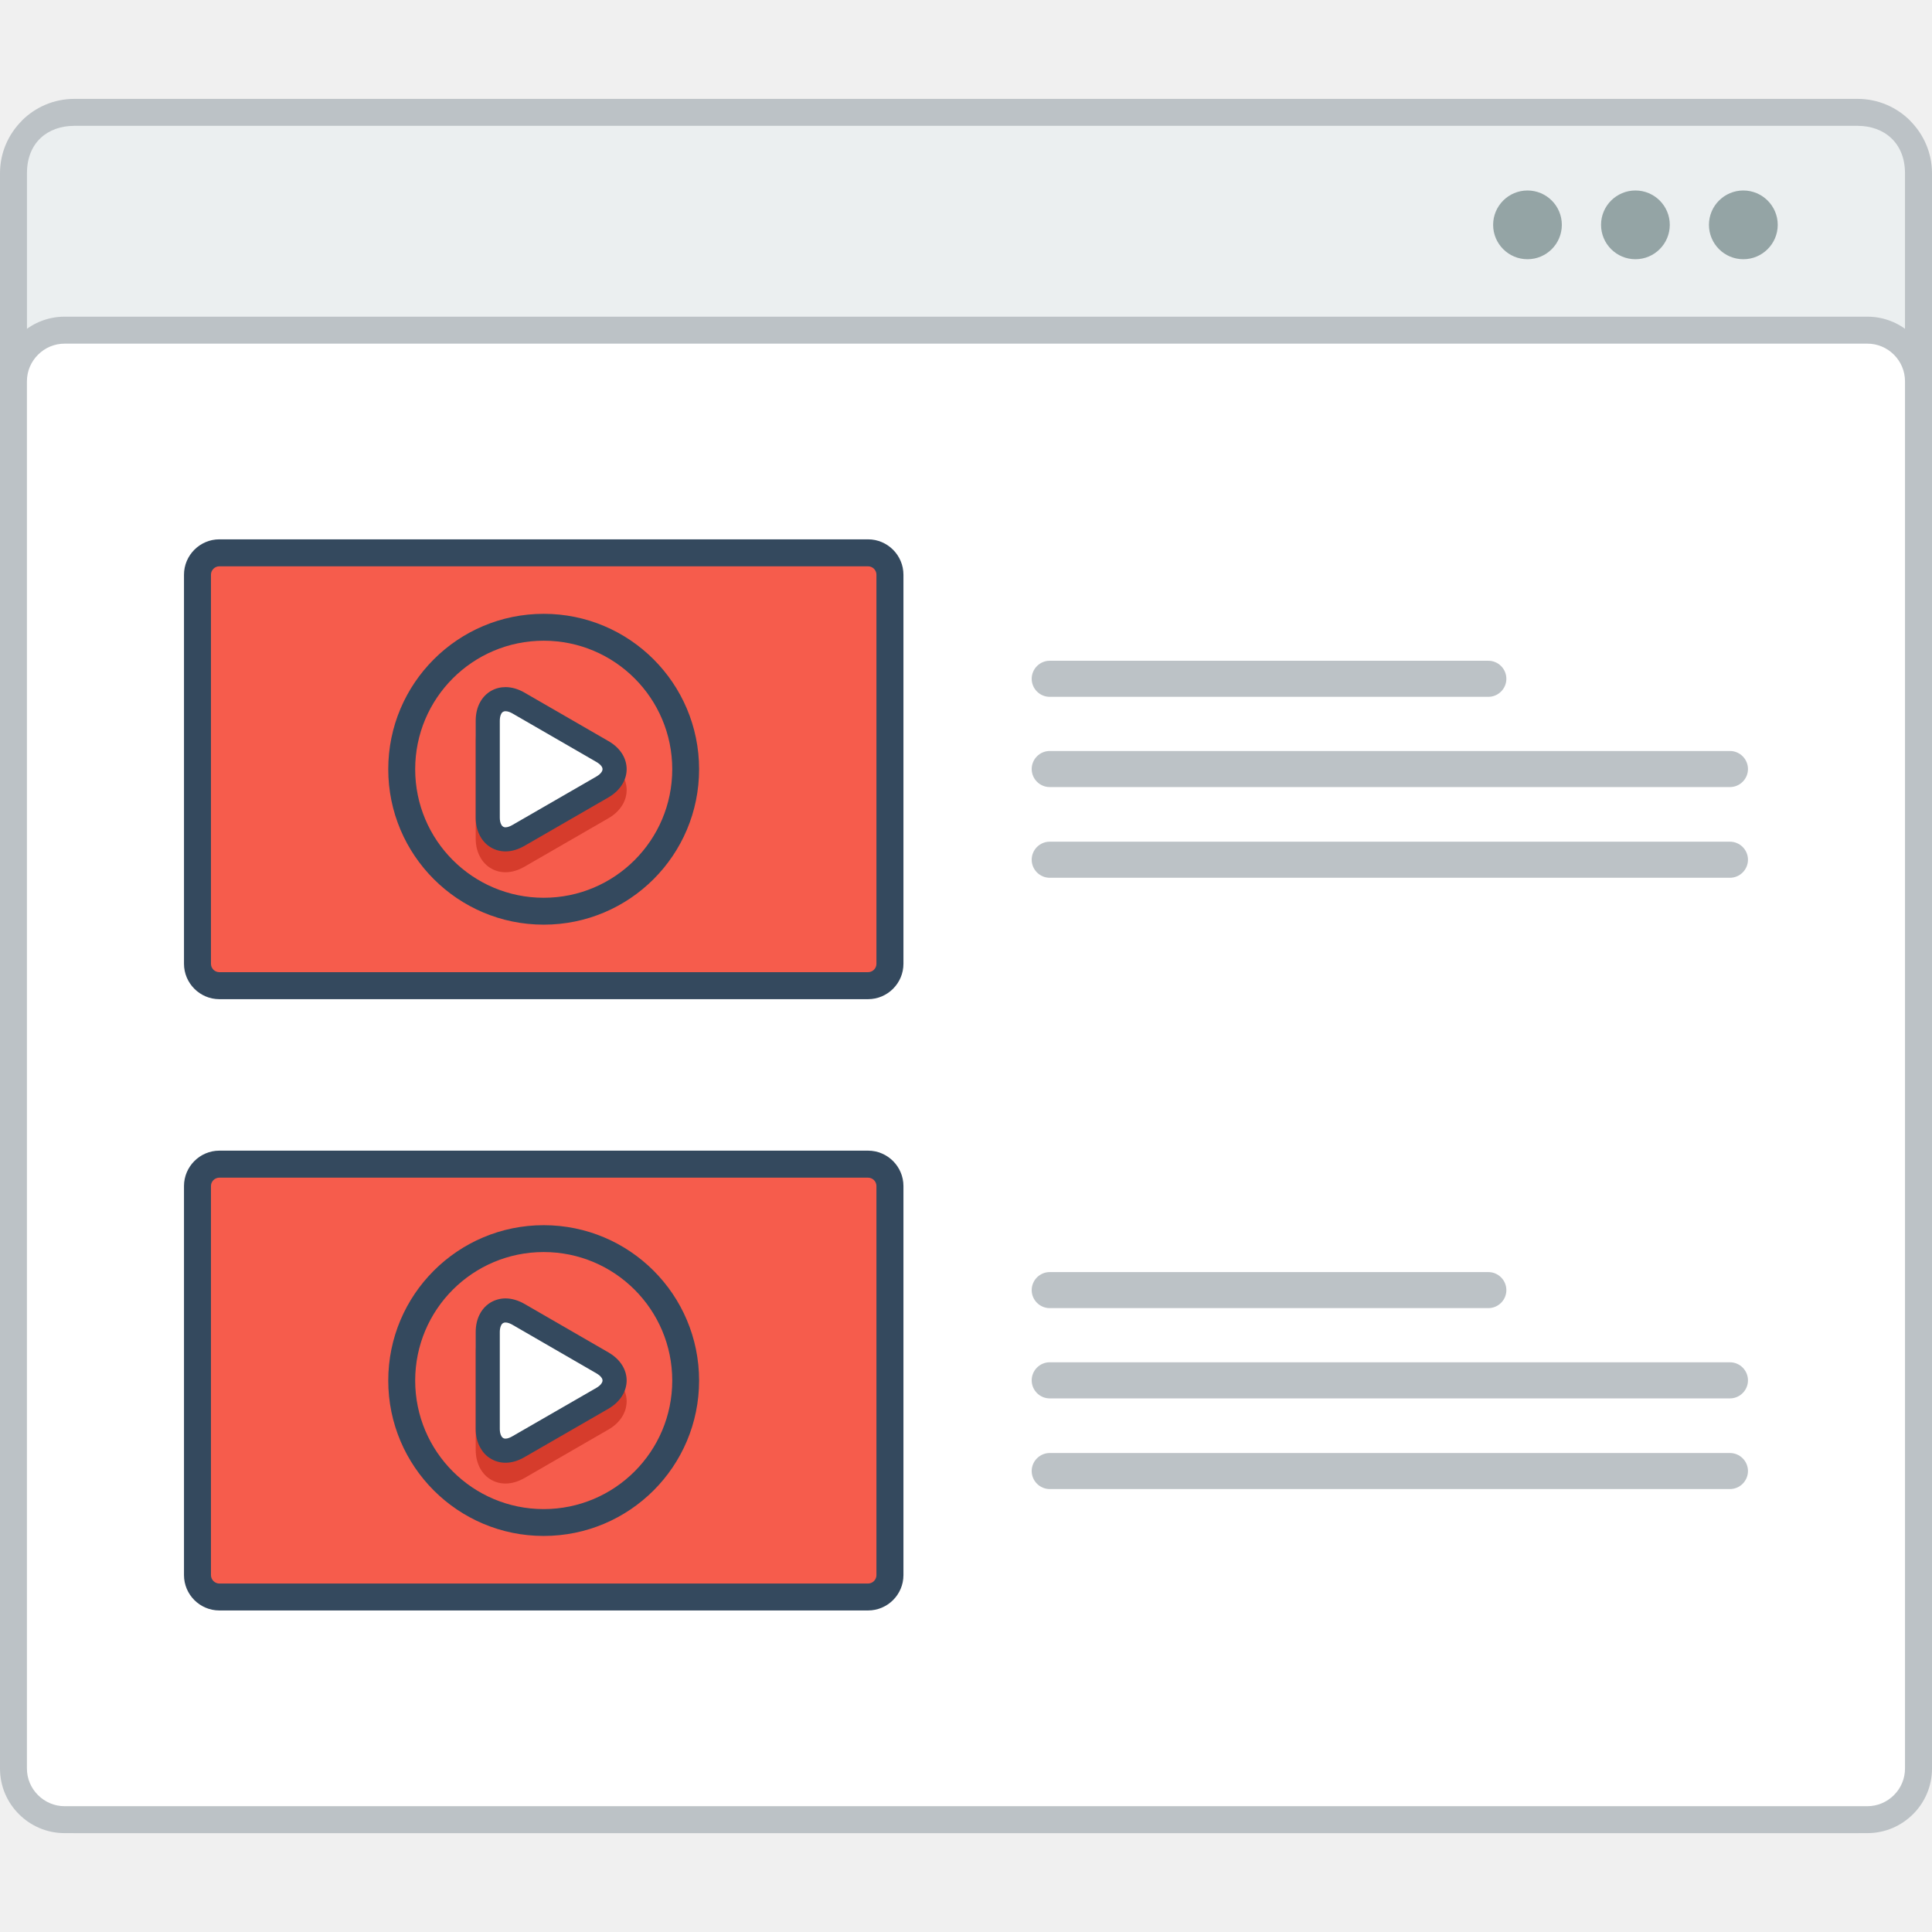
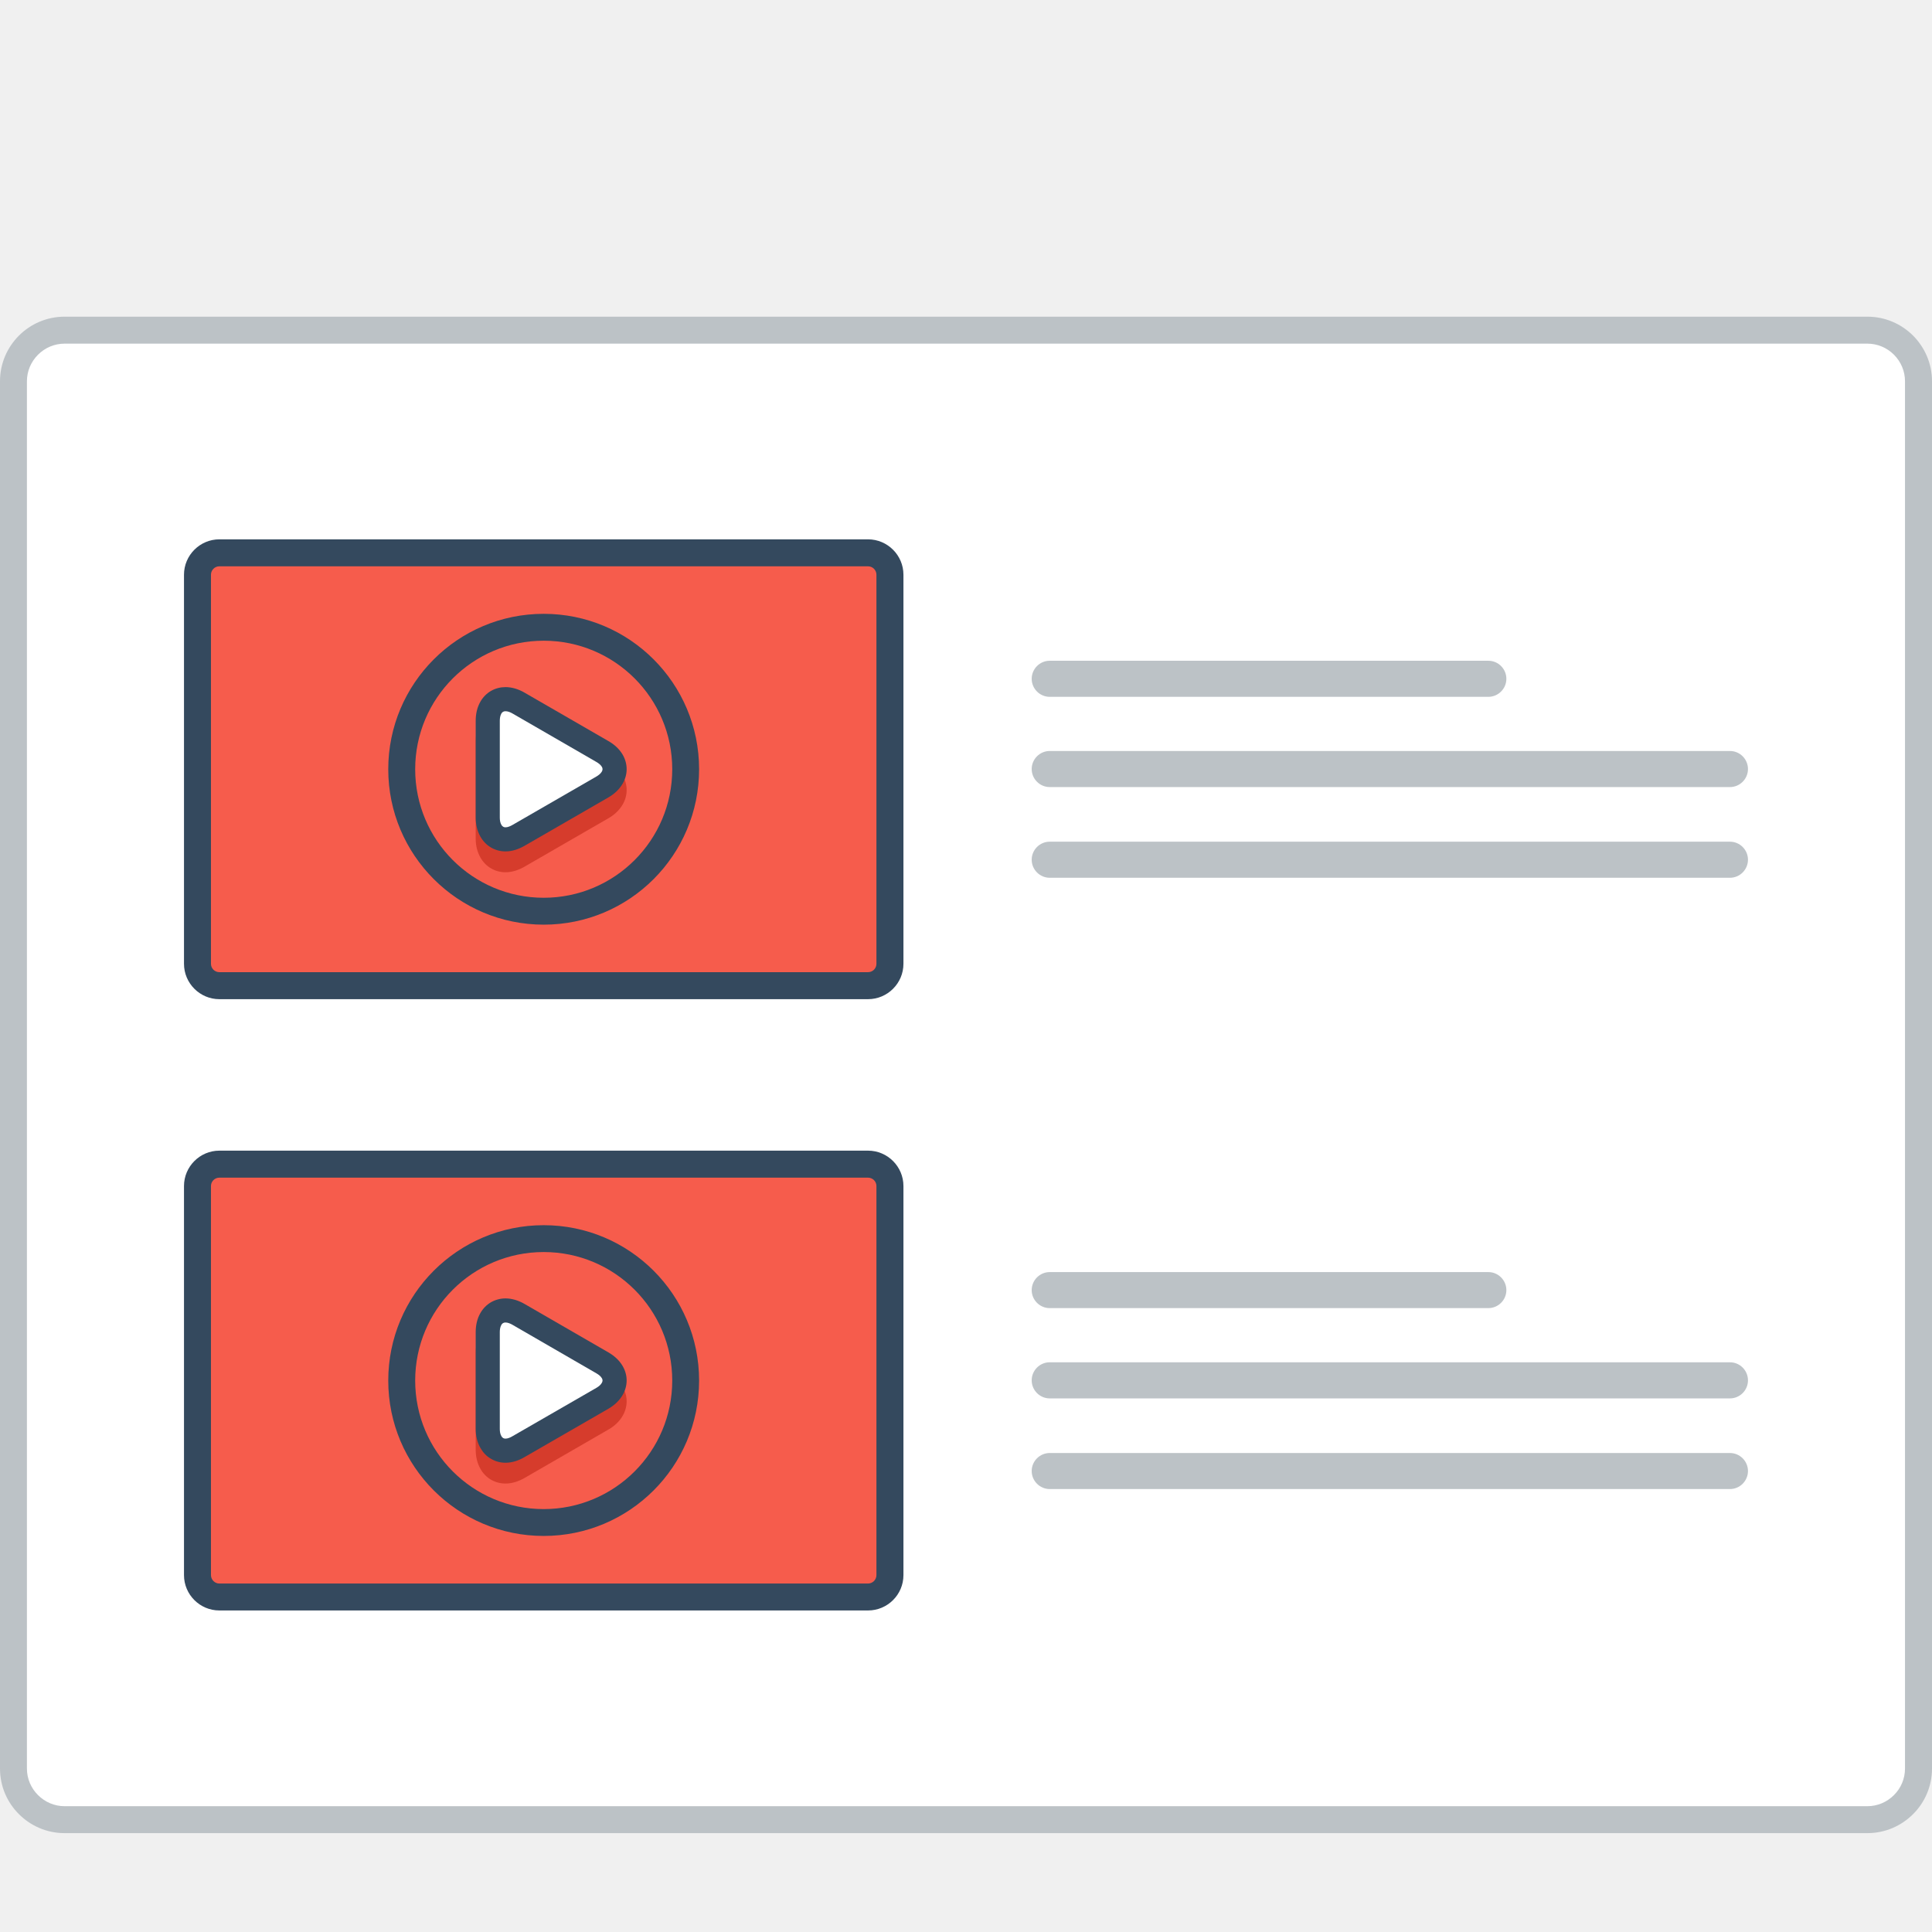
<svg xmlns="http://www.w3.org/2000/svg" version="1.0" id="Layer_1" x="0px" y="0px" width="800px" height="800px" viewBox="205.644 206.562 419.504 376.568" enable-background="new 0 0 800 800" xml:space="preserve">
  <g>
-     <path fill="#BCC2C6" d="M221.79,206.562h387.204c4.452,0,8.488,1.811,11.412,4.734v0.025c2.924,2.923,4.742,6.952,4.742,11.387   v344.275c0,4.436-1.818,8.472-4.742,11.396v0.017c-2.924,2.924-6.96,4.734-11.412,4.734H221.79c-4.452,0-8.488-1.811-11.412-4.734   v-0.017c-2.924-2.924-4.734-6.96-4.734-11.396V222.708c0-4.436,1.811-8.464,4.734-11.387v-0.025   C213.302,208.373,217.338,206.562,221.79,206.562" />
-     <path fill="#EBEFF0" d="M619.285,222.708v344.275c0,6.479-4.511,10.299-10.291,10.299H221.79c-5.765,0-10.291-3.704-10.291-10.299   V222.708c0-6.719,4.543-10.291,10.291-10.291h387.204C614.758,212.417,619.285,216.113,619.285,222.708" />
    <path fill="#BCC2C6" d="M219.664,253.855H611.12c3.87,0,7.375,1.578,9.917,4.112c2.533,2.542,4.111,6.047,4.111,9.909v301.233   c0,3.87-1.578,7.376-4.111,9.9c-2.542,2.542-6.047,4.12-9.917,4.12H219.664c-3.87,0-7.376-1.578-9.909-4.12   c-2.542-2.524-4.111-6.03-4.111-9.9V267.876c0-3.862,1.569-7.367,4.111-9.909C212.288,255.434,215.794,253.855,219.664,253.855" />
    <path fill-rule="evenodd" clip-rule="evenodd" fill="#FFFFFF" d="M219.664,259.711c-2.177,0-4.236,0.872-5.765,2.401   c-1.536,1.536-2.408,3.596-2.408,5.764v301.233c0,2.177,0.872,4.236,2.408,5.765c1.528,1.527,3.588,2.408,5.765,2.408H611.12   c2.176,0,4.236-0.881,5.764-2.408c1.537-1.528,2.401-3.588,2.401-5.765V267.876c0-2.176-0.864-4.228-2.401-5.764   c-1.527-1.529-3.588-2.401-5.764-2.401H219.664z" />
-     <path fill-rule="evenodd" clip-rule="evenodd" fill="#94A4A5" d="M560.753,226.455c4.12,0,7.459,3.338,7.459,7.458   c0,4.119-3.339,7.467-7.459,7.467s-7.467-3.348-7.467-7.467C553.286,229.793,556.633,226.455,560.753,226.455 M584.185,226.455   c4.11,0,7.467,3.347,7.467,7.458c0,4.119-3.356,7.467-7.467,7.467c-4.128,0-7.469-3.348-7.469-7.467   C576.716,229.793,580.064,226.455,584.185,226.455z M537.314,226.455c4.12,0,7.458,3.338,7.458,7.458   c0,4.119-3.338,7.467-7.458,7.467s-7.459-3.348-7.459-7.467C529.855,229.802,533.194,226.455,537.314,226.455z" />
    <path fill-rule="evenodd" clip-rule="evenodd" fill="#34495E" d="M253.269,302.204h140.859c4.229,0,7.684,3.456,7.684,7.683v84.479   c0,4.228-3.455,7.683-7.684,7.683H253.269c-4.219,0-7.674-3.455-7.674-7.683v-84.479   C245.595,305.66,249.05,302.204,253.269,302.204" />
    <path fill="#F65C4C" d="M253.269,308.06h140.859c1.006,0,1.82,0.823,1.82,1.828v84.479c0,1.005-0.814,1.819-1.82,1.819H253.269   c-0.996,0-1.818-0.814-1.818-1.819v-84.479C251.45,308.882,252.272,308.06,253.269,308.06" />
    <path fill-rule="evenodd" clip-rule="evenodd" fill="#D63C2C" d="M337.757,362.763l-18.232,10.523   c-1.254,0.723-2.665,1.205-4.11,1.205c-1.129,0-2.209-0.282-3.173-0.855c-0.955-0.557-1.712-1.354-2.259-2.309   c-0.731-1.254-1.048-2.708-1.048-4.153v-21.047c0-1.454,0.299-2.899,1.031-4.162c0.563-0.972,1.345-1.777,2.325-2.333   c0.955-0.54,2.019-0.814,3.123-0.814c1.445,0,2.873,0.474,4.12,1.196l18.223,10.523c1.263,0.731,2.367,1.711,3.106,2.974   c0.557,0.979,0.855,2.052,0.848,3.173c-0.01,1.097-0.316,2.151-0.864,3.098C340.116,361.043,339.02,362.04,337.757,362.763" />
    <path fill-rule="evenodd" clip-rule="evenodd" fill="#34495E" d="M337.757,358.236l-18.232,10.523   c-1.254,0.715-2.665,1.205-4.11,1.205c-1.129,0-2.209-0.291-3.173-0.855c-0.955-0.565-1.712-1.354-2.259-2.309   c-0.731-1.263-1.048-2.708-1.048-4.162v-21.039c0-1.454,0.299-2.899,1.031-4.169c0.563-0.972,1.345-1.777,2.325-2.334   c0.955-0.54,2.019-0.806,3.123-0.806c1.445,0,2.873,0.473,4.12,1.196l18.223,10.523c1.263,0.723,2.367,1.703,3.106,2.974   c0.557,0.972,0.855,2.052,0.848,3.173c-0.01,1.097-0.316,2.143-0.864,3.089C340.116,356.508,339.02,357.505,337.757,358.236" />
    <path fill-rule="evenodd" clip-rule="evenodd" fill="#FFFFFF" d="M335.148,353.701c0.433-0.257,0.914-0.614,1.171-1.063   c0.092-0.167,0.158-0.341,0.158-0.532c0-0.183-0.059-0.349-0.149-0.507c-0.257-0.44-0.756-0.814-1.196-1.063l-9.111-5.266   l-9.103-5.257c-0.425-0.25-1.005-0.49-1.504-0.49c-0.199,0-0.382,0.033-0.549,0.133c-0.165,0.091-0.282,0.241-0.364,0.391   c-0.258,0.449-0.333,1.047-0.333,1.545v21.047c0,0.515,0.083,1.105,0.341,1.545c0.092,0.166,0.216,0.316,0.383,0.416   c0.156,0.1,0.323,0.133,0.522,0.133c0.499,0,1.079-0.266,1.495-0.507L335.148,353.701z" />
    <path fill-rule="evenodd" clip-rule="evenodd" fill="#34495E" d="M323.703,324.215c-15.416,0-27.908,12.492-27.908,27.907   c0,15.416,12.492,27.908,27.908,27.908c15.407,0,27.908-12.492,27.908-27.908C351.611,336.707,339.11,324.215,323.703,324.215    M323.703,318.376c18.639,0,33.739,15.108,33.739,33.746c0,18.639-15.101,33.748-33.739,33.748s-33.755-15.109-33.755-33.748   C289.948,333.484,305.064,318.376,323.703,318.376z" />
    <path fill-rule="evenodd" clip-rule="evenodd" fill="#34495E" d="M253.269,434.94h140.859c4.229,0,7.684,3.455,7.684,7.684v84.482   c0,4.236-3.455,7.675-7.684,7.675H253.269c-4.219,0-7.674-3.438-7.674-7.675v-84.482C245.595,438.396,249.05,434.94,253.269,434.94   " />
    <path fill="#F65C4C" d="M253.269,440.805H394.12c1.014,0,1.828,0.813,1.828,1.819v84.482c0,0.997-0.814,1.827-1.828,1.827H253.269   c-0.996,0-1.818-0.83-1.818-1.827v-84.482C251.45,441.618,252.272,440.805,253.269,440.805" />
    <path fill-rule="evenodd" clip-rule="evenodd" fill="#D63C2C" d="M337.757,495.495l-18.232,10.531   c-1.254,0.714-2.665,1.196-4.118,1.196c-1.121,0-2.201-0.283-3.165-0.847c-0.963-0.565-1.712-1.347-2.259-2.31   c-0.731-1.263-1.048-2.708-1.048-4.152v-21.048c0-1.444,0.299-2.907,1.031-4.17c0.563-0.963,1.345-1.777,2.325-2.326   c0.955-0.547,2.011-0.813,3.123-0.813c1.445,0,2.873,0.466,4.12,1.196l18.223,10.516c1.263,0.73,2.367,1.71,3.098,2.989   c0.558,0.965,0.864,2.043,0.856,3.156c-0.018,1.097-0.316,2.16-0.864,3.106C340.116,493.784,339.02,494.78,337.757,495.495" />
    <path fill-rule="evenodd" clip-rule="evenodd" fill="#34495E" d="M337.757,490.977l-18.232,10.515   c-1.254,0.731-2.665,1.213-4.118,1.213c-1.121,0-2.201-0.282-3.165-0.863c-0.963-0.549-1.712-1.347-2.259-2.31   c-0.731-1.246-1.048-2.708-1.048-4.152v-21.048c0-1.444,0.299-2.891,1.031-4.152c0.563-0.98,1.345-1.778,2.325-2.344   c0.955-0.531,2.011-0.813,3.123-0.813c1.445,0,2.873,0.482,4.12,1.196l18.223,10.532c1.263,0.73,2.367,1.711,3.098,2.973   c0.558,0.965,0.864,2.043,0.856,3.174c-0.018,1.097-0.316,2.143-0.864,3.089C340.116,489.249,339.02,490.245,337.757,490.977" />
    <path fill-rule="evenodd" clip-rule="evenodd" fill="#FFFFFF" d="M335.148,486.441c0.433-0.249,0.914-0.615,1.163-1.064   c0.1-0.165,0.166-0.348,0.166-0.531c0-0.183-0.059-0.348-0.149-0.498c-0.257-0.448-0.756-0.813-1.196-1.063l-9.111-5.267   l-9.103-5.266c-0.433-0.249-1.005-0.499-1.504-0.499c-0.199,0-0.382,0.034-0.549,0.134c-0.165,0.1-0.282,0.249-0.364,0.399   c-0.258,0.447-0.333,1.046-0.333,1.544v21.048c0,0.515,0.083,1.097,0.341,1.544c0.092,0.167,0.216,0.315,0.373,0.415   c0.166,0.101,0.333,0.133,0.524,0.133c0.507,0,1.087-0.265,1.503-0.515L335.148,486.441z" />
    <path fill-rule="evenodd" clip-rule="evenodd" fill="#34495E" d="M323.695,456.956c-15.408,0-27.9,12.491-27.9,27.906   c0,15.416,12.492,27.908,27.9,27.908c15.415,0,27.916-12.492,27.916-27.908C351.611,469.447,339.11,456.956,323.695,456.956    M323.695,451.125c18.646,0,33.747,15.099,33.747,33.737s-15.101,33.739-33.747,33.739c-18.631,0-33.747-15.101-33.747-33.739   S305.064,451.125,323.695,451.125z" />
    <path fill-rule="evenodd" clip-rule="evenodd" fill="#BCC2C6" d="M433.573,348.161h147.704c2.15,0,3.912,1.761,3.912,3.92l0,0   c0,2.151-1.762,3.912-3.912,3.912H433.573c-2.151,0-3.912-1.761-3.912-3.912l0,0C429.661,349.921,431.422,348.161,433.573,348.161" />
    <path fill-rule="evenodd" clip-rule="evenodd" fill="#BCC2C6" d="M433.573,367.854h147.704c2.15,0,3.912,1.761,3.912,3.912l0,0   c0,2.16-1.762,3.921-3.912,3.921H433.573c-2.151,0-3.912-1.761-3.912-3.921l0,0C429.661,369.614,431.422,367.854,433.573,367.854" />
    <path fill-rule="evenodd" clip-rule="evenodd" fill="#BCC2C6" d="M433.573,328.567h95.243c2.152,0,3.912,1.761,3.912,3.92   c0,2.151-1.76,3.913-3.912,3.913h-95.243c-2.151,0-3.912-1.761-3.912-3.913C429.661,330.328,431.422,328.567,433.573,328.567" />
    <path fill-rule="evenodd" clip-rule="evenodd" fill="#BCC2C6" d="M433.573,480.893h147.704c2.15,0,3.912,1.761,3.912,3.921   c0,2.159-1.762,3.92-3.912,3.92H433.573c-2.151,0-3.912-1.761-3.912-3.92C429.661,482.653,431.422,480.893,433.573,480.893" />
    <path fill-rule="evenodd" clip-rule="evenodd" fill="#BCC2C6" d="M433.573,500.594h147.704c2.15,0,3.912,1.762,3.912,3.904   c0,2.16-1.762,3.921-3.912,3.921H433.573c-2.151,0-3.912-1.761-3.912-3.921C429.661,502.355,431.422,500.594,433.573,500.594" />
    <path fill-rule="evenodd" clip-rule="evenodd" fill="#BCC2C6" d="M433.573,461.308h95.243c2.152,0,3.912,1.761,3.912,3.921l0,0   c0,2.143-1.76,3.902-3.912,3.902h-95.243c-2.151,0-3.912-1.76-3.912-3.902l0,0C429.661,463.068,431.422,461.308,433.573,461.308" />
  </g>
</svg>
